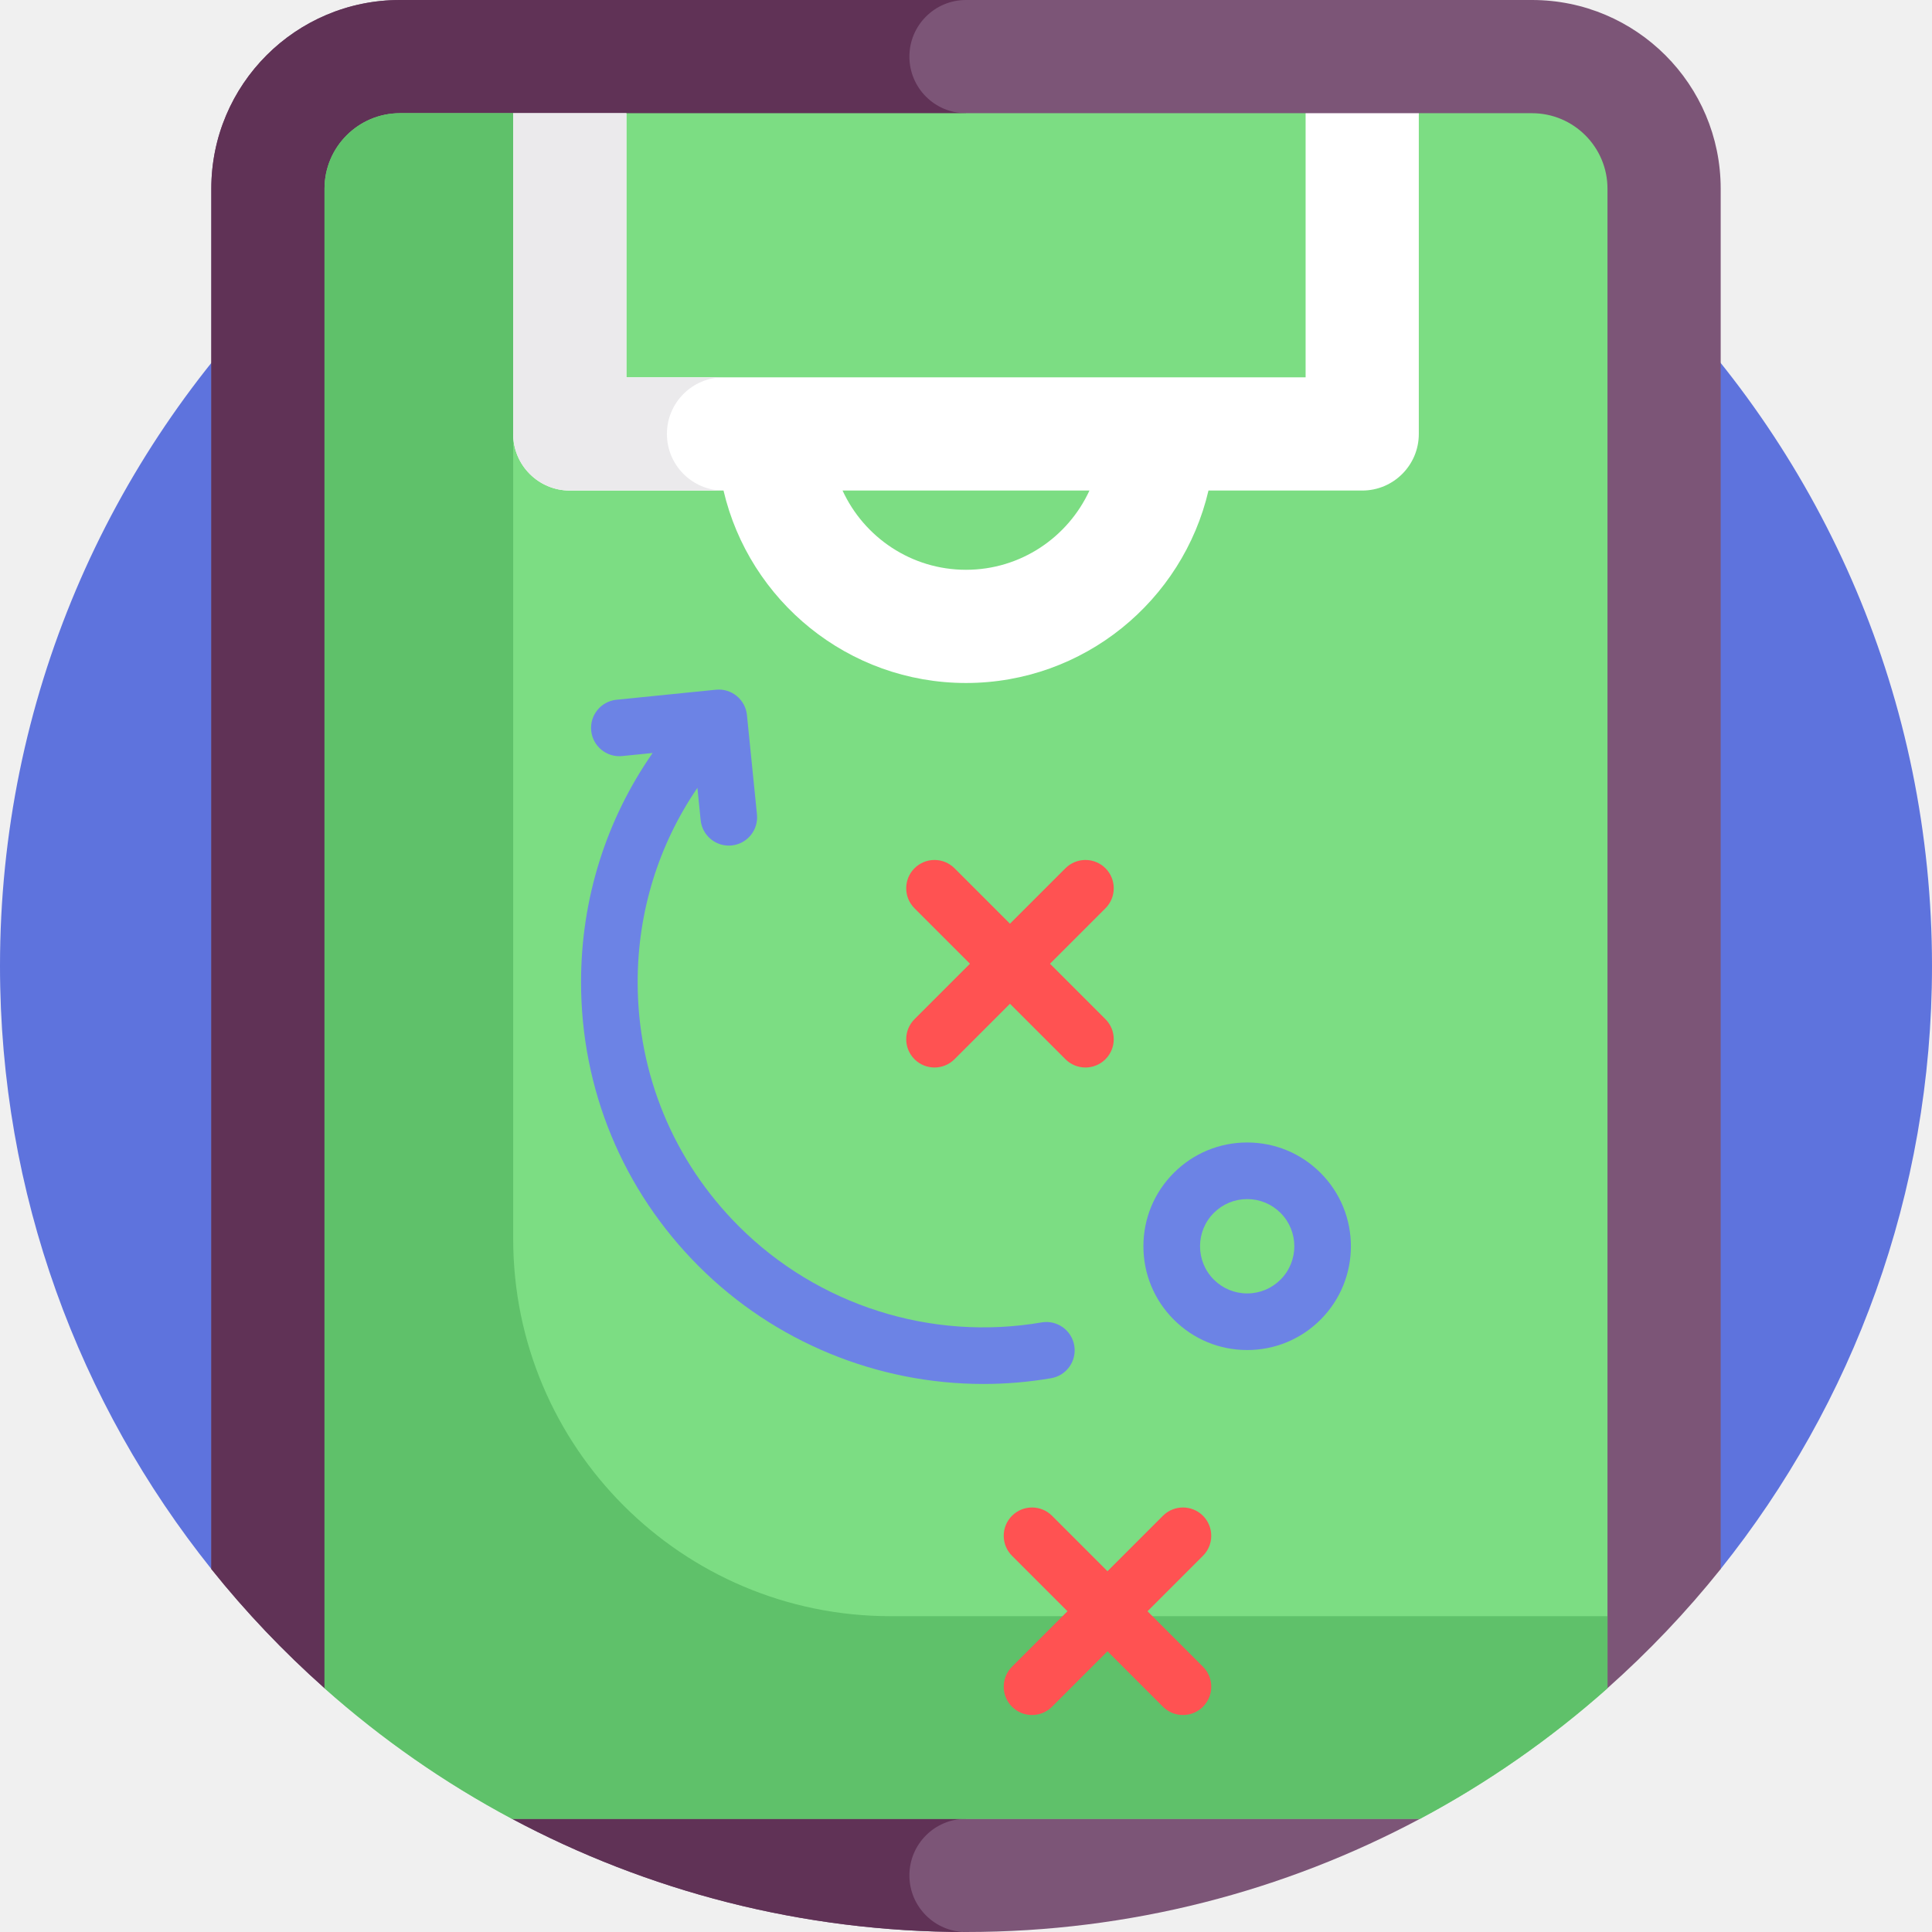
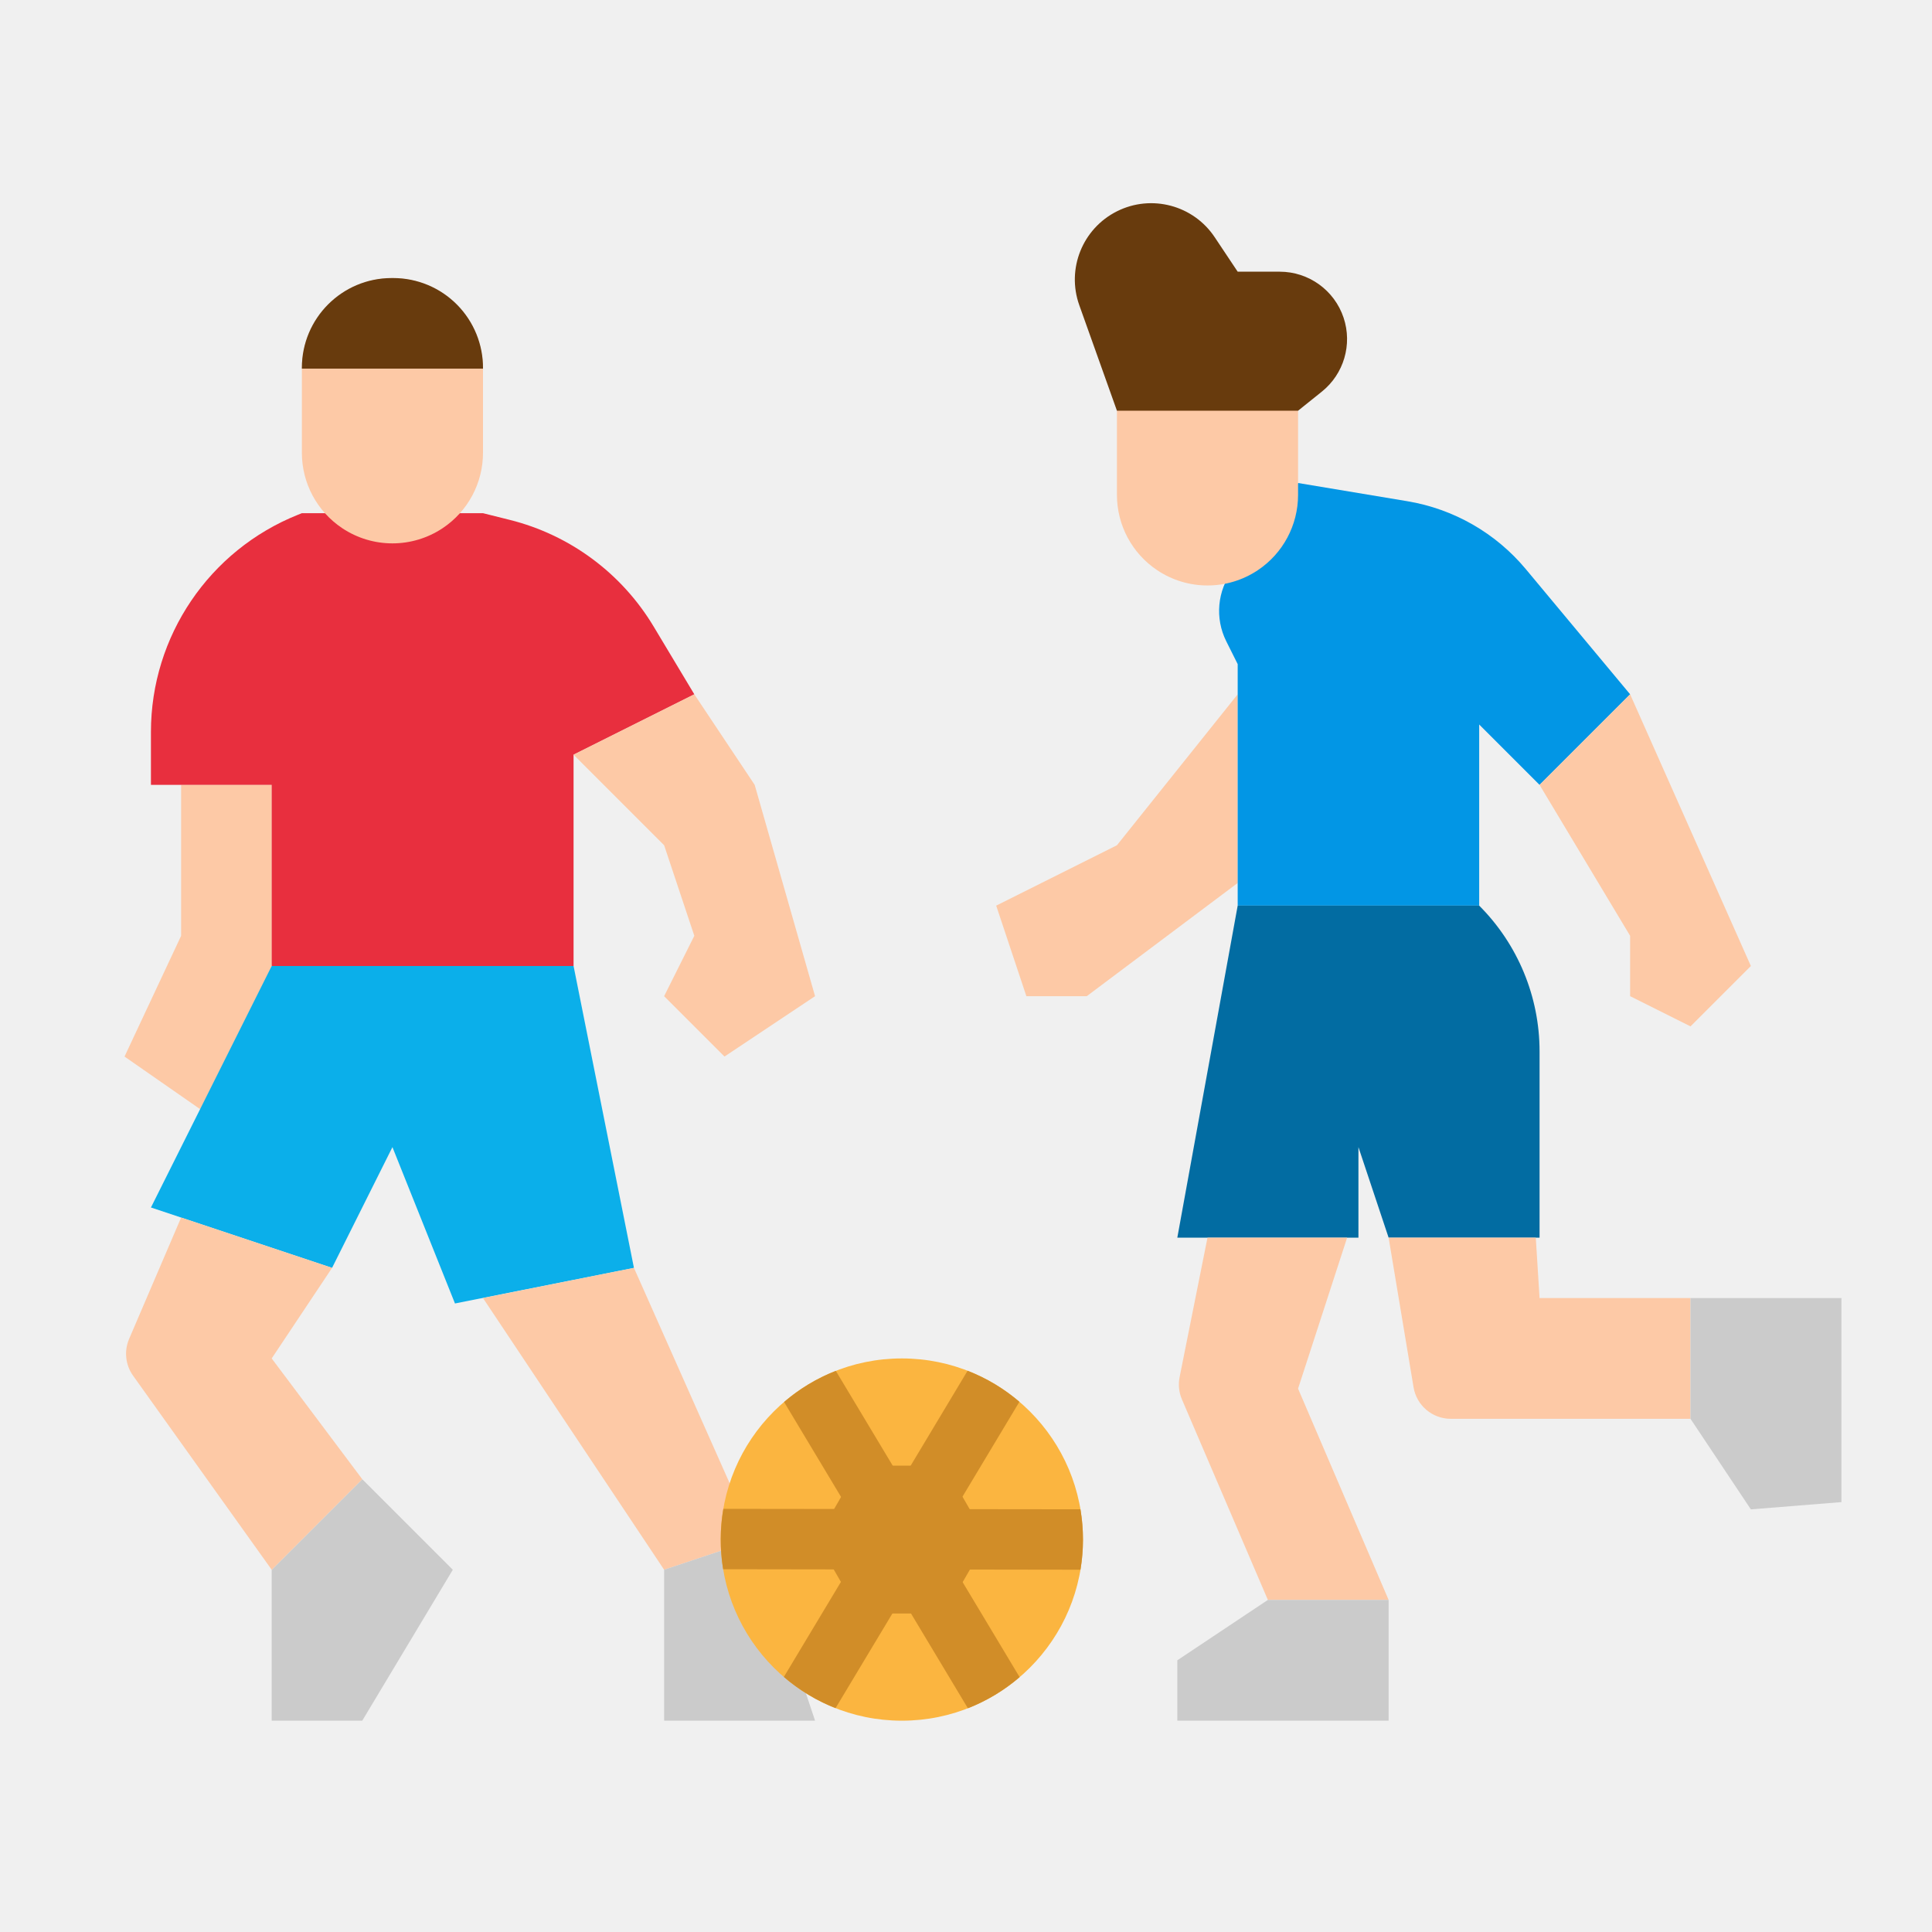
- <svg xmlns="http://www.w3.org/2000/svg" id="Capa_1" enable-background="new 0 0 512 512" height="512" viewBox="0 0 512 512" width="512">
-   <g>
-     <g>
-       <path d="m455.982 415.81c35.047-43.8 56.018-99.352 56.018-159.81 0-141.385-114.615-256-256-256s-256 114.615-256 256c0 60.458 20.971 116.01 56.018 159.81z" fill="#5e73dd" />
+ <svg xmlns="http://www.w3.org/2000/svg" height="512" viewBox="0 0 512 512" width="512">
+   <g id="flat">
+     <path d="m48 208v40l-15 32 23 16 16-40v-48z" fill="#fdc9a6" />
+     <path d="m128 136 7.086 1.771a62 62 0 0 1 38.127 28.25l10.787 17.979-32 16v56h-80v-48h-32v-14.024a62 62 0 0 1 38.974-57.566l1.026-.41z" fill="#e82f3e" />
+     <path d="m328 184-32 40-32 16 8 24h16l40-30z" fill="#fdc9a6" />
+     <path d="m344 128 28.959 4.827a52 52 0 0 1 31.4 18l27.641 33.173-24 24-16-16v48h-64v-64l-3.025-6.05a18 18 0 0 1 1.7-18.85z" fill="#0296e5" />
+     <g fill="#fdc9a6">
+       <path d="m296 108.844v22.312a24 24 0 0 0 10.687 19.969 24 24 0 0 0 26.626 0 24 24 0 0 0 10.687-19.969v-22.312a24 24 0 0 0 -10.687-19.969 24 24 0 0 0 -26.626 0 24 24 0 0 0 -10.687 19.969z" />
+       <path d="m80 97.689v22.311a24 24 0 0 0 10.687 19.969 24 24 0 0 0 26.626 0 24 24 0 0 0 10.687-19.969v-22.311a24 24 0 0 0 -10.687-19.969 24 24 0 0 0 -26.626 0 24 24 0 0 0 -10.687 19.969z" />
+       <path d="m408 208 24 40v16l16 8 16-16-32-72z" />
    </g>
-     <g>
-       <path d="m376.34 447.41h49.63c10.876-9.665 20.933-20.23 30.03-31.6v-365.81c0-27.61-22.39-50-50-50h-300c-27.61 0-50 22.39-50 50v365.81c9.097 11.37 19.154 21.935 30.03 31.6h49.63v34.578c35.875 19.145 76.837 30.012 120.34 30.012s84.465-10.867 120.34-30.012z" fill="#7c5577" />
-     </g>
-     <g>
-       <path d="m256 0h-150c-27.61 0-50 22.39-50 50v365.81c9.097 11.37 19.154 21.935 30.03 31.6h49.63v34.578c35.875 19.145 76.837 30.012 120.34 30.012-8.284 0-15-6.716-15-15s6.716-15 15-15v-452c-8.284 0-15-6.716-15-15s6.716-15 15-15z" fill="#603256" />
-     </g>
-     <g>
-       <path d="m406 30h-30l-15 15-15-15h-180l-15 15-15-15h-30c-11.03 0-20 8.97-20 20v397.41c15.07 13.39 31.73 25.03 49.66 34.59h240.68c17.93-9.56 34.59-21.2 49.66-34.59v-397.41c0-11.03-8.97-20-20-20z" fill="#7cdd83" />
-     </g>
-     <g>
-       <path d="m136 328.305v-298.305h-30c-11.046 0-20 8.954-20 20v397.41c15.07 13.39 31.73 25.03 49.66 34.59h240.68c17.93-9.56 34.59-21.2 49.66-34.59v-19.105h-190c-55.228 0-100-44.772-100-100z" fill="#5fc16a" />
-     </g>
-     <g>
-       <g>
-         <g>
-           <path d="m346 30v70h-180v-70h-30v85c0 8.284 6.716 15 15 15h40.74c6.812 29.187 33.028 51 64.26 51s57.448-21.813 64.26-51h40.74c8.284 0 15-6.716 15-15v-85zm-90 121c-14.499 0-27.014-8.62-32.713-21h65.427c-5.7 12.38-18.215 21-32.714 21z" fill="#fff" />
-         </g>
-       </g>
-       <g>
-         <path d="m176.74 115c0-8.284 6.716-15 15-15h-25.74v-70h-30v85c0 8.284 6.716 15 15 15h40.74c-8.284 0-15-6.716-15-15z" fill="#ebeaec" />
-       </g>
-     </g>
-     <g>
-       <path d="m304.101 426.998 14.697-14.697c2.929-2.929 2.929-7.678 0-10.606-2.93-2.929-7.678-2.929-10.607 0l-14.696 14.696-14.696-14.696c-2.93-2.929-7.678-2.929-10.607 0s-2.929 7.678 0 10.606l14.697 14.697-14.697 14.697c-2.929 2.929-2.929 7.678 0 10.606 1.465 1.464 3.385 2.197 5.304 2.197s3.839-.732 5.304-2.197l14.696-14.696 14.696 14.696c1.465 1.464 3.385 2.197 5.304 2.197s3.839-.732 5.304-2.197c2.929-2.929 2.929-7.678 0-10.606z" fill="#ff5252" />
-       <path d="m278.261 255.401 14.697-14.697c2.929-2.929 2.929-7.678 0-10.606-2.93-2.929-7.678-2.929-10.607 0l-14.697 14.697-14.697-14.697c-2.929-2.929-7.678-2.929-10.606 0-2.929 2.929-2.929 7.678 0 10.606l14.697 14.697-14.697 14.697c-2.929 2.929-2.929 7.678 0 10.606 1.464 1.465 3.384 2.197 5.303 2.197s3.839-.732 5.303-2.197l14.697-14.697 14.697 14.697c1.465 1.464 3.385 2.197 5.304 2.197s3.839-.732 5.304-2.197c2.929-2.929 2.929-7.678 0-10.606z" fill="#ff5252" />
-       <g>
-         <path d="m330.515 357.772c-7.346 0-14.252-2.861-19.445-8.055s-8.054-12.1-8.054-19.445 2.86-14.251 8.054-19.445 12.1-8.055 19.445-8.055 14.252 2.86 19.446 8.055c10.722 10.722 10.722 28.168 0 38.891-5.194 5.194-12.101 8.054-19.446 8.054zm0-40c-3.339 0-6.478 1.3-8.838 3.661-4.874 4.875-4.874 12.804 0 17.678 2.36 2.361 5.499 3.661 8.838 3.661s6.479-1.3 8.839-3.661c4.874-4.874 4.874-12.804 0-17.678-2.361-2.361-5.5-3.661-8.839-3.661z" fill="#6c83e5" />
-       </g>
-       <path d="m284.69 356.58c-.699-4.082-4.577-6.826-8.658-6.126-29.276 5.018-59.271-4.514-80.243-25.484-17.285-17.285-26.804-40.267-26.804-64.711 0-18.634 5.547-36.41 15.833-51.468l.863 8.554c.39 3.866 3.649 6.748 7.453 6.748.251 0 .506-.013.761-.039 4.122-.416 7.125-4.093 6.709-8.214l-2.657-26.348c-.415-4.121-4.099-7.129-8.214-6.709l-26.348 2.657c-4.122.416-7.125 4.093-6.709 8.214.415 4.121 4.098 7.128 8.214 6.709l8.06-.813c-12.325 17.694-18.966 38.69-18.966 60.708 0 28.451 11.08 55.199 31.198 75.317 20.122 20.122 47.375 31.19 75.414 31.19 5.973 0 11.985-.502 17.967-1.527 4.083-.699 6.827-4.575 6.127-8.658z" fill="#6c83e5" />
-     </g>
+     <path d="m328 240-16 88h48v-24l8 24h40v-49.373a54.626 54.626 0 0 0 -16-38.627z" fill="#026ca2" />
+     <path d="m320 328-7.391 36.954a10.007 10.007 0 0 0 .614 5.9l22.777 53.146h32l-24-56 13-40z" fill="#fdc9a6" />
+     <path d="m448 376h-63.529a10 10 0 0 1 -9.864-8.356l-6.607-39.644h39l1 16h40z" fill="#fdc9a6" />
+     <path d="m72 256-32 64 8 2.667 40 13.333 16-32 16.573 41.433 47.427-9.433-16-80z" fill="#0bafea" />
+     <path d="m120 416-24 40h-24v-40l24-24z" fill="#cbcbcb" />
+     <path d="m88 336-16 24 24 32-24 24-36.729-51.421a10 10 0 0 1 -1.054-9.751l13.783-32.161z" fill="#fdc9a6" />
+     <path d="m200 408-32-72-40 8 48 72z" fill="#fdc9a6" />
+     <path d="m176 416v40h40l-16-48z" fill="#cbcbcb" />
+     <path d="m184 184 16 24 16 56-24 16-16-16 8-16-8-24-24-24z" fill="#fdc9a6" />
+     <path d="m336 424-24 16v16h56v-32z" fill="#cbcbcb" />
+     <path d="m448 376 16 24 24-1.926v-54.074h-40z" fill="#cbcbcb" />
+     <path d="m344 108.844h-48l-9.978-27.967a20.229 20.229 0 0 1 10.006-24.891 20.229 20.229 0 0 1 25.878 6.873l6.094 9.141h11.13a17.857 17.857 0 0 1 16.94 12.209 17.857 17.857 0 0 1 -5.762 19.571z" fill="#683b0d" />
+     <path d="m128 97.689h-48v-.218a23.782 23.782 0 0 1 23.782-23.782h.437a23.783 23.783 0 0 1 23.781 24z" fill="#683b0d" />
+     <circle cx="239" cy="408" fill="#fbb540" r="48" />
+     <path d="m287 408a48.223 48.223 0 0 0 -.67-8.02l-33.25-.04 17.07-28.45a47.637 47.637 0 0 0 -13.73-8.23l-17.46 29.12-17.46-29.09a47.593 47.593 0 0 0 -13.71 8.25l17.02 28.36-33.12-.04a48.47 48.47 0 0 0 -.05 16l33.2.05-17.11 28.5a47.6 47.6 0 0 0 13.7 8.27l17.53-29.2 17.54 29.23a47.593 47.593 0 0 0 13.71-8.25l-17.11-28.52 33.24.05a48.948 48.948 0 0 0 .66-7.99z" fill="#d18d28" />
+     <path d="m250.314 388.404h-22.628l-11.313 19.596 11.313 19.596h22.628l11.313-19.596z" fill="#d18d28" />
  </g>
</svg>
